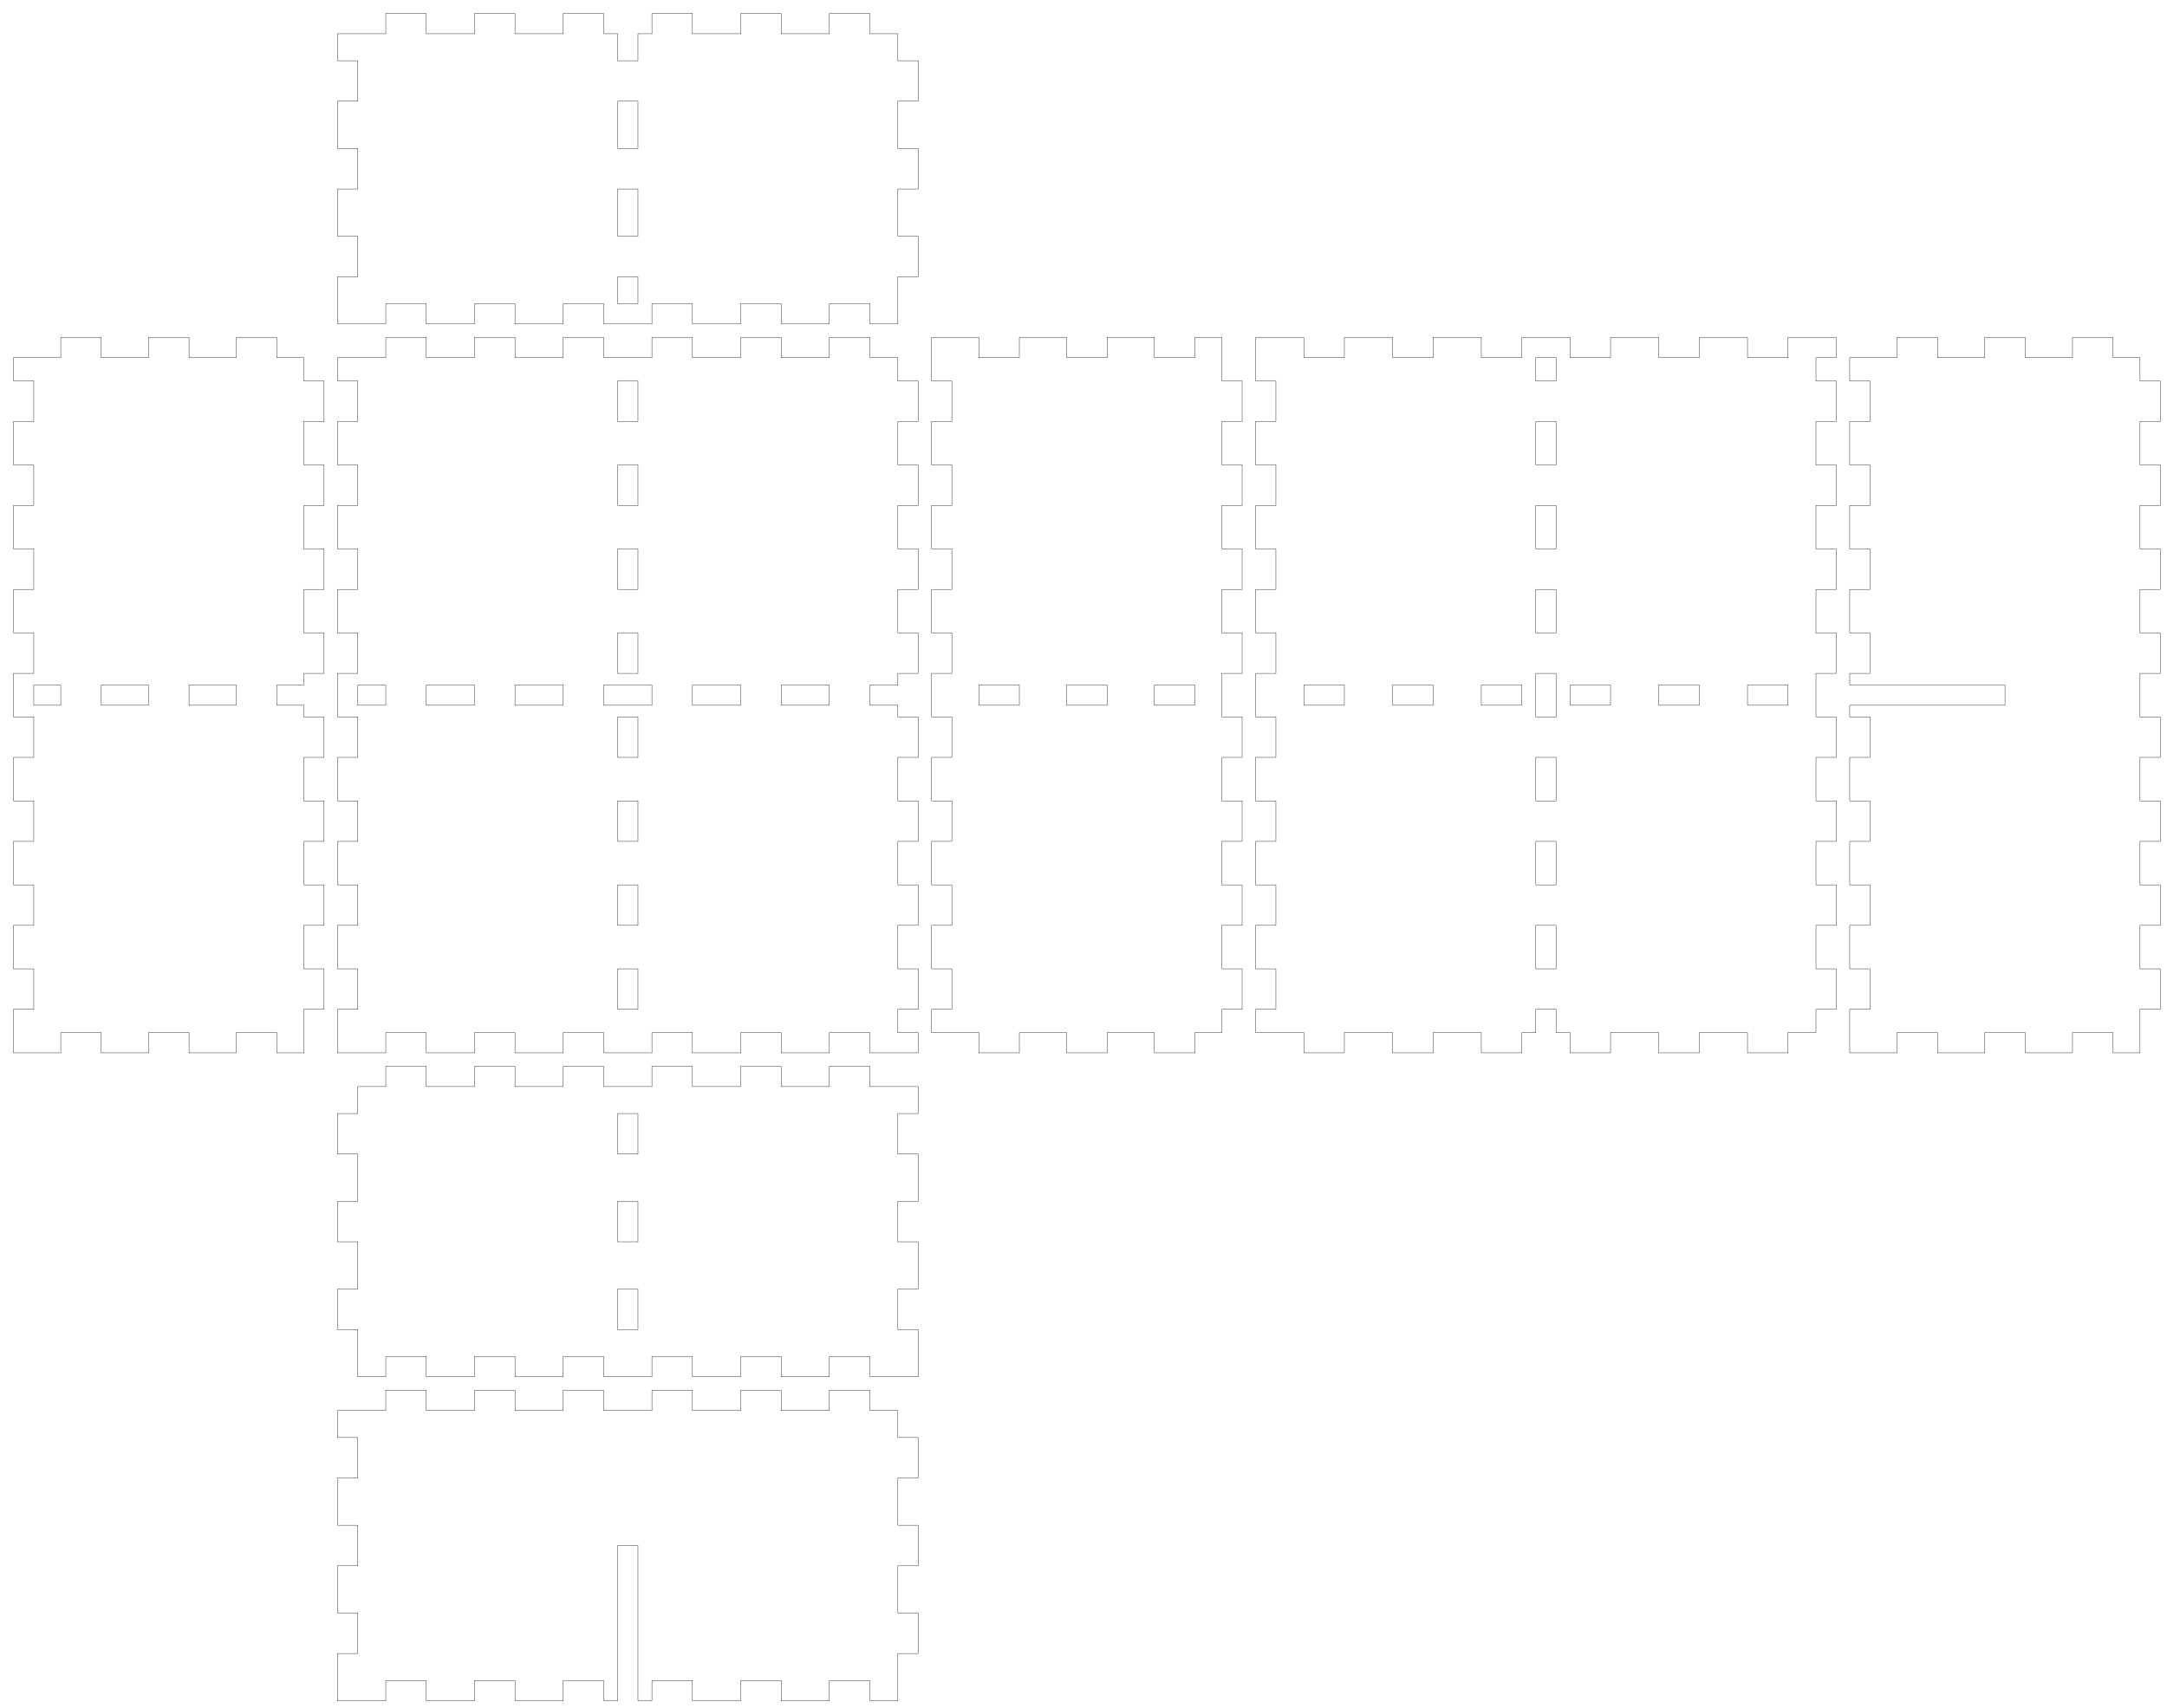
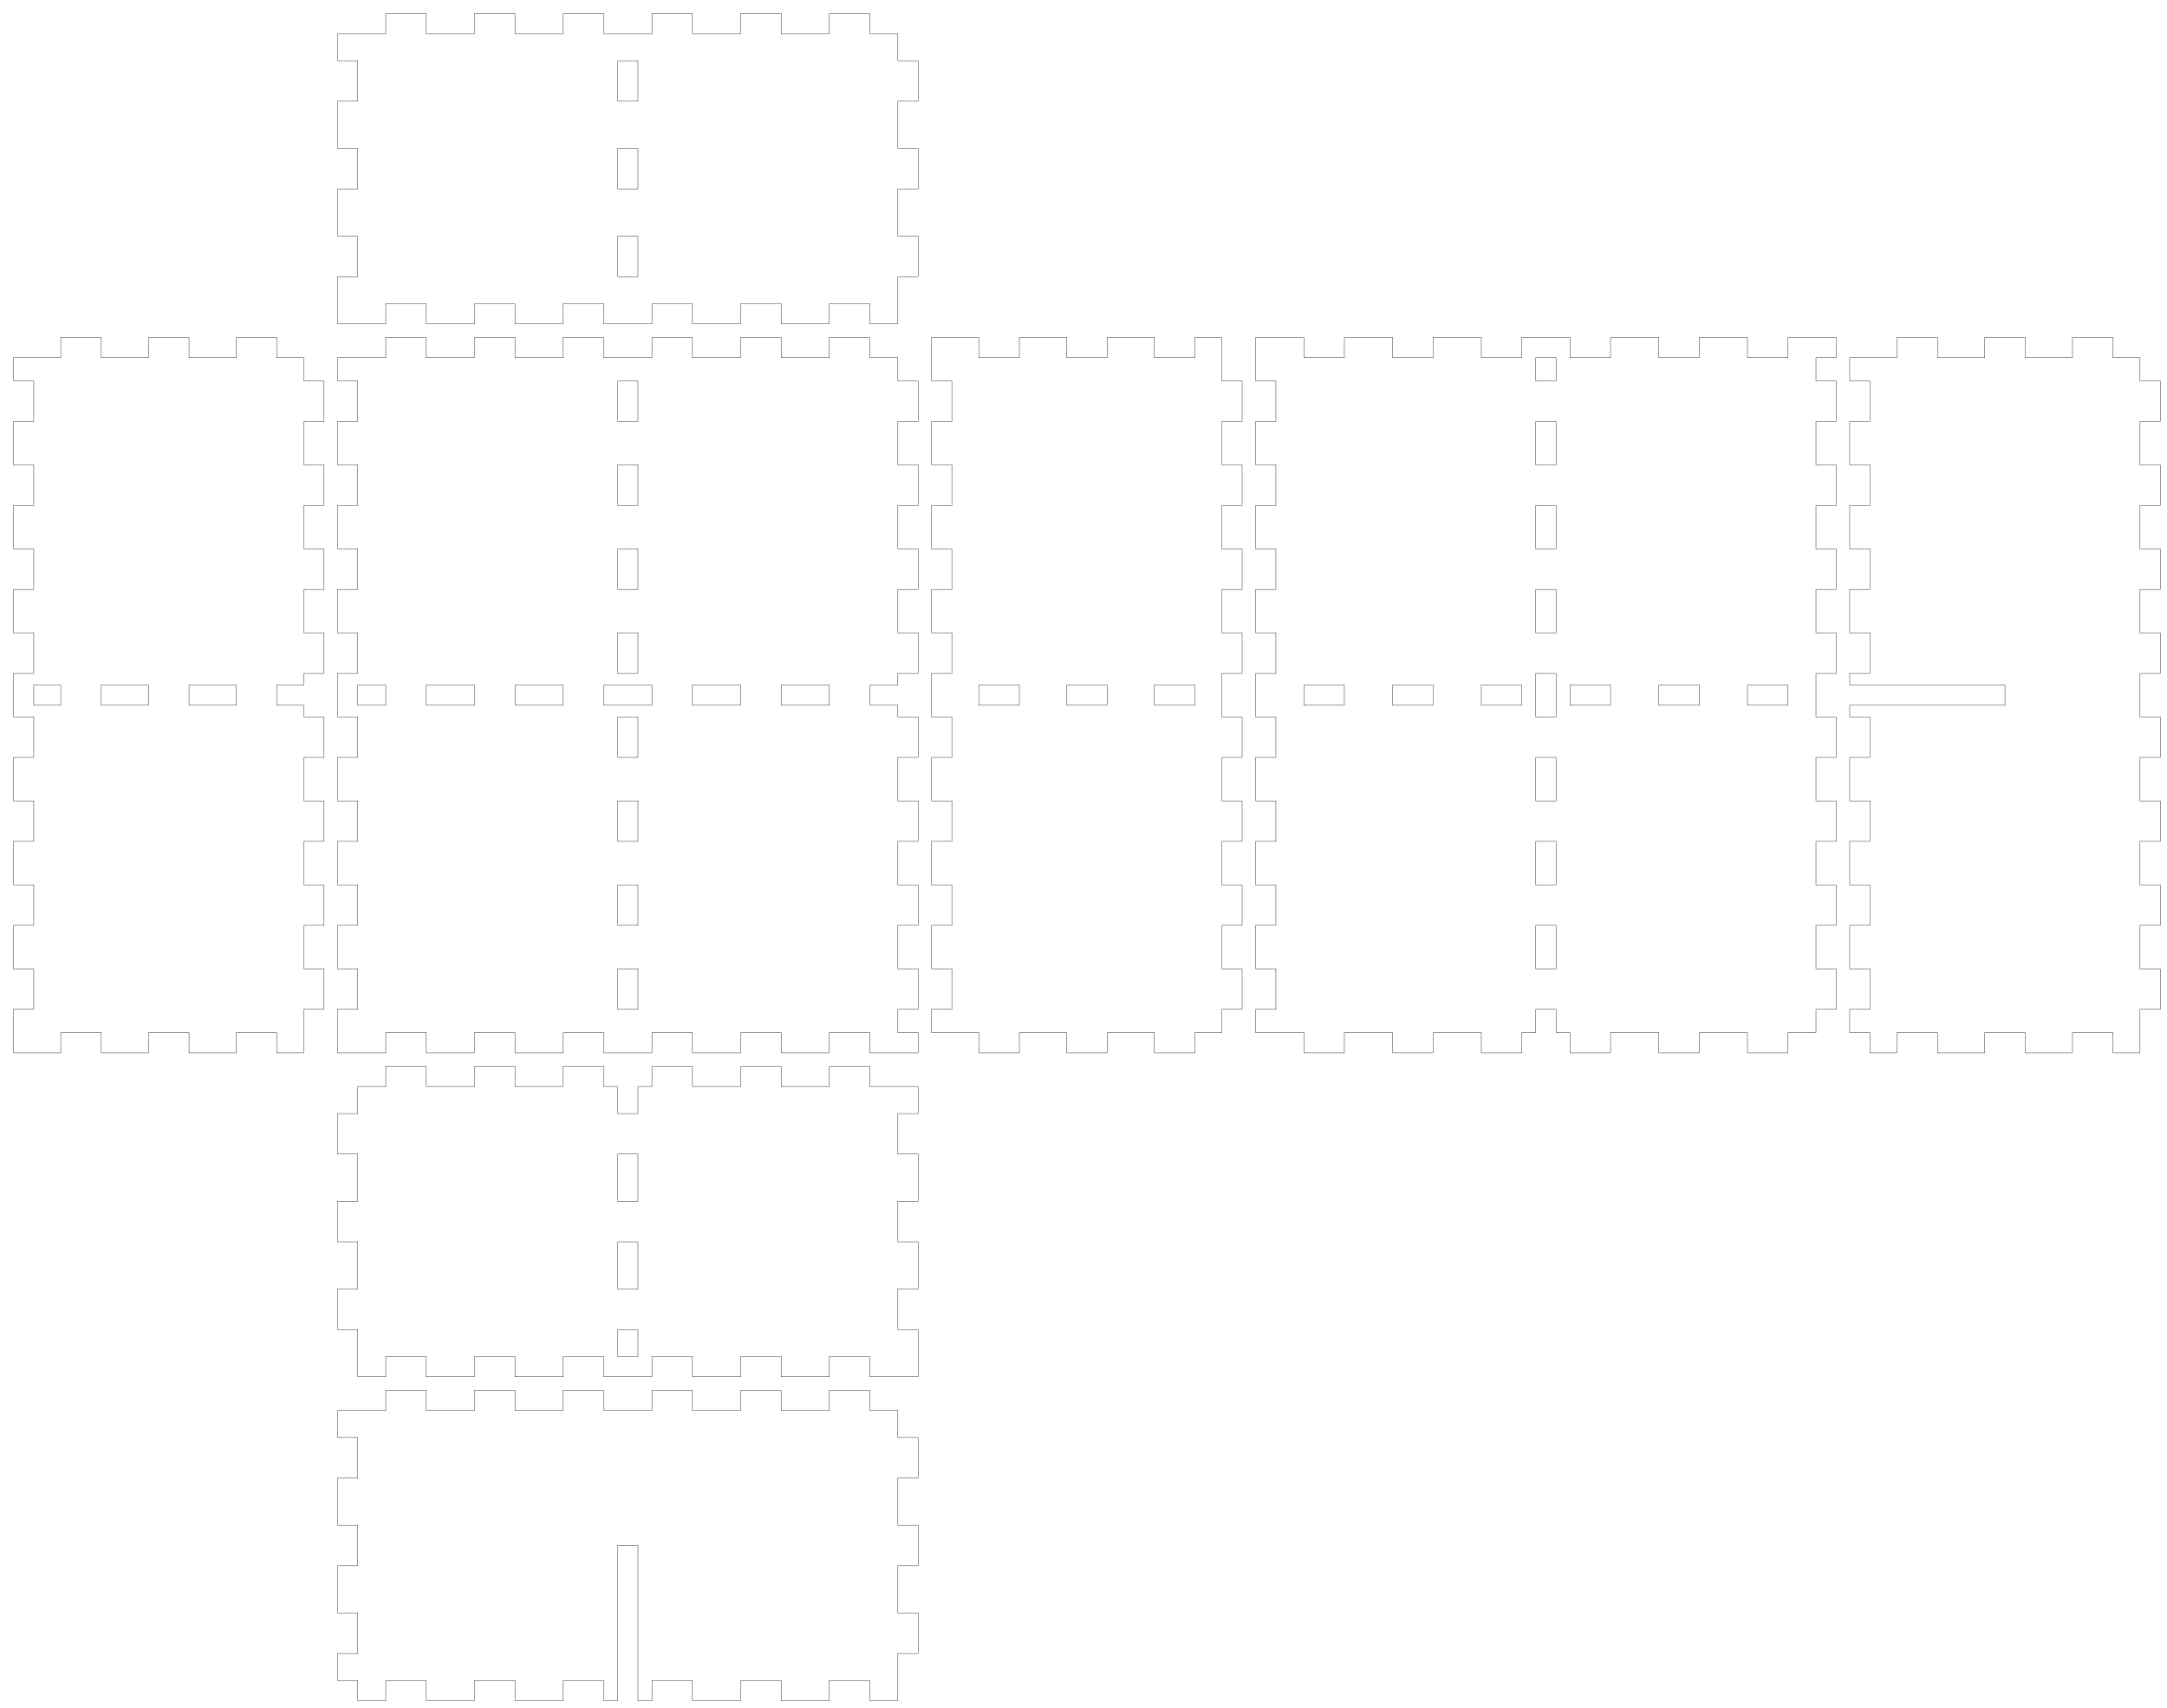
<svg xmlns="http://www.w3.org/2000/svg" width="321mm" height="253mm" viewBox="0 0 321 253" version="1.1">
  <defs id="defaults" />
  <g id="tabbedbox">
-     <path id="back" style="fill:none;stroke:#000000;stroke-width:0.051" d="M 53 165 L 50 165 L 50 171 L 53 171 L 53 178 L 50 178 L 50 184 L 53 184 L 53 191 L 50 191 L 50 197 L 53 197 L 53 204 L 57.143 204 L 57.143 201 L 63.143 201 L 63.143 204 L 70.286 204 L 70.286 201 L 76.286 201 L 76.286 204 L 83.429 204 L 83.429 201 L 89.429 201 L 89.429 204 L 96.571 204 L 96.571 201 L 102.571 201 L 102.571 204 L 109.714 204 L 109.714 201 L 115.714 201 L 115.714 204 L 122.857 204 L 122.857 201 L 128.857 201 L 128.857 204 L 136 204 L 136 197 L 133 197 L 133 191 L 136 191 L 136 184 L 133 184 L 133 178 L 136 178 L 136 171 L 133 171 L 133 165 L 136 165 L 136 161 L 128.857 161 L 128.857 158 L 122.857 158 L 122.857 161 L 115.714 161 L 115.714 158 L 109.714 158 L 109.714 161 L 102.571 161 L 102.571 158 L 96.571 158 L 96.571 161 L 89.429 161 L 89.429 158 L 83.429 158 L 83.429 161 L 76.286 161 L 76.286 158 L 70.286 158 L 70.286 161 L 63.143 161 L 63.143 158 L 57.143 158 L 57.143 161 L 53 161 L 53 165 Z M 91.5 165 L 94.5 165 L 94.5 171 L 91.5 171 L 91.5 165 Z M 91.5 178 L 94.5 178 L 94.5 184 L 91.5 184 L 91.5 178 Z M 91.5 191 L 94.5 191 L 94.5 197 L 91.5 197 L 91.5 191 Z" />
-     <path id="xdivider" style="fill:none;stroke:#000000;stroke-width:0.051" d="M 50 213 L 53 213 L 53 219 L 50 219 L 50 226 L 53 226 L 53 232 L 50 232 L 50 239 L 53 239 L 53 245 L 50 245 L 50 252 L 57.143 252 L 57.143 249 L 63.143 249 L 63.143 252 L 70.286 252 L 70.286 249 L 76.286 249 L 76.286 252 L 83.429 252 L 83.429 249 L 89.429 249 L 89.429 252 L 91.5 252 L 91.5 229 L 94.5 229 L 94.5 252 L 96.571 252 L 96.571 249 L 102.571 249 L 102.571 252 L 109.714 252 L 109.714 249 L 115.714 249 L 115.714 252 L 122.857 252 L 122.857 249 L 128.857 249 L 128.857 252 L 133 252 L 133 245 L 136 245 L 136 239 L 133 239 L 133 232 L 136 232 L 136 226 L 133 226 L 133 219 L 136 219 L 136 213 L 133 213 L 133 209 L 128.857 209 L 128.857 206 L 122.857 206 L 122.857 209 L 115.714 209 L 115.714 206 L 109.714 206 L 109.714 209 L 102.571 209 L 102.571 206 L 96.571 206 L 96.571 209 L 89.429 209 L 89.429 206 L 83.429 206 L 83.429 209 L 76.286 209 L 76.286 206 L 70.286 206 L 70.286 209 L 63.143 209 L 63.143 206 L 57.143 206 L 57.143 209 L 50 209 L 50 213 Z" />
+     <path id="back" style="fill:none;stroke:#000000;stroke-width:0.051" d="M 53 165 L 50 165 L 50 171 L 53 171 L 53 178 L 50 178 L 50 184 L 53 184 L 53 191 L 50 191 L 50 197 L 53 197 L 53 204 L 57.143 204 L 57.143 201 L 63.143 201 L 63.143 204 L 70.286 204 L 70.286 201 L 76.286 201 L 76.286 204 L 83.429 204 L 83.429 201 L 89.429 201 L 89.429 204 L 96.571 204 L 96.571 201 L 102.571 201 L 102.571 204 L 109.714 204 L 109.714 201 L 115.714 201 L 115.714 204 L 122.857 204 L 122.857 201 L 128.857 201 L 128.857 204 L 136 204 L 136 197 L 133 197 L 133 191 L 136 191 L 136 184 L 133 184 L 133 178 L 136 178 L 136 171 L 133 171 L 133 165 L 136 165 L 136 161 L 128.857 161 L 128.857 158 L 122.857 158 L 122.857 161 L 115.714 161 L 115.714 158 L 109.714 158 L 109.714 161 L 102.571 161 L 102.571 158 L 96.571 158 L 96.571 161 L 94.5 161 L 94.5 165 L 91.5 165 L 91.5 161 L 89.429 161 L 89.429 158 L 83.429 158 L 83.429 161 L 76.286 161 L 76.286 158 L 70.286 158 L 70.286 161 L 63.143 161 L 63.143 158 L 57.143 158 L 57.143 161 L 53 161 L 53 165 Z M 91.5 171 L 94.5 171 L 94.5 178 L 91.5 178 L 91.5 171 Z M 91.5 184 L 94.5 184 L 94.5 191 L 91.5 191 L 91.5 184 Z M 91.5 197 L 94.5 197 L 94.5 201 L 91.5 201 L 91.5 197 Z" />
+     <path id="xdivider" style="fill:none;stroke:#000000;stroke-width:0.051" d="M 50 213 L 53 213 L 53 219 L 50 219 L 50 226 L 53 226 L 53 232 L 50 232 L 50 239 L 53 239 L 53 245 L 50 245 L 50 249 L 53 249 L 53 252 L 57.143 252 L 57.143 249 L 63.143 249 L 63.143 252 L 70.286 252 L 70.286 249 L 76.286 249 L 76.286 252 L 83.429 252 L 83.429 249 L 89.429 249 L 89.429 252 L 91.5 252 L 91.5 229 L 94.5 229 L 94.5 252 L 96.571 252 L 96.571 249 L 102.571 249 L 102.571 252 L 109.714 252 L 109.714 249 L 115.714 249 L 115.714 252 L 122.857 252 L 122.857 249 L 128.857 249 L 128.857 252 L 133 252 L 133 245 L 136 245 L 136 239 L 133 239 L 133 232 L 136 232 L 136 226 L 133 226 L 133 219 L 136 219 L 136 213 L 133 213 L 133 209 L 128.857 209 L 128.857 206 L 122.857 206 L 122.857 209 L 115.714 209 L 115.714 206 L 109.714 206 L 109.714 209 L 102.571 209 L 102.571 206 L 96.571 206 L 96.571 209 L 89.429 209 L 89.429 206 L 83.429 206 L 83.429 209 L 76.286 209 L 76.286 206 L 70.286 206 L 70.286 209 L 63.143 209 L 63.143 206 L 57.143 206 L 57.143 209 L 50 209 L 50 213 Z" />
    <path id="left" style="fill:none;stroke:#000000;stroke-width:0.051" d="M 2 56.444 L 5 56.444 L 5 62.444 L 2 62.444 L 2 68.889 L 5 68.889 L 5 74.889 L 2 74.889 L 2 81.333 L 5 81.333 L 5 87.333 L 2 87.333 L 2 93.778 L 5 93.778 L 5 99.778 L 2 99.778 L 2 106.222 L 5 106.222 L 5 112.222 L 2 112.222 L 2 118.667 L 5 118.667 L 5 124.667 L 2 124.667 L 2 131.111 L 5 131.111 L 5 137.111 L 2 137.111 L 2 143.556 L 5 143.556 L 5 149.556 L 2 149.556 L 2 156 L 9 156 L 9 153 L 15 153 L 15 156 L 22 156 L 22 153 L 28 153 L 28 156 L 35 156 L 35 153 L 41 153 L 41 156 L 45 156 L 45 149.556 L 48 149.556 L 48 143.556 L 45 143.556 L 45 137.111 L 48 137.111 L 48 131.111 L 45 131.111 L 45 124.667 L 48 124.667 L 48 118.667 L 45 118.667 L 45 112.222 L 48 112.222 L 48 106.222 L 45 106.222 L 45 104.5 L 41 104.5 L 41 101.5 L 45 101.5 L 45 99.778 L 48 99.778 L 48 93.778 L 45 93.778 L 45 87.333 L 48 87.333 L 48 81.333 L 45 81.333 L 45 74.889 L 48 74.889 L 48 68.889 L 45 68.889 L 45 62.444 L 48 62.444 L 48 56.444 L 45 56.444 L 45 53 L 41 53 L 41 50 L 35 50 L 35 53 L 28 53 L 28 50 L 22 50 L 22 53 L 15 53 L 15 50 L 9 50 L 9 53 L 2 53 L 2 56.444 Z M 15 101.5 L 22 101.5 L 22 104.5 L 15 104.5 L 15 101.5 Z M 28 101.5 L 35 101.5 L 35 104.5 L 28 104.5 L 28 101.5 Z M 5 101.5 L 9 101.5 L 9 104.5 L 5 104.5 L 5 101.5 Z" />
-     <path id="ydivider" style="fill:none;stroke:#000000;stroke-width:0.051" d="M 274 56.444 L 277 56.444 L 277 62.444 L 274 62.444 L 274 68.889 L 277 68.889 L 277 74.889 L 274 74.889 L 274 81.333 L 277 81.333 L 277 87.333 L 274 87.333 L 274 93.778 L 277 93.778 L 277 99.778 L 274 99.778 L 274 101.5 L 297 101.5 L 297 104.5 L 274 104.5 L 274 106.222 L 277 106.222 L 277 112.222 L 274 112.222 L 274 118.667 L 277 118.667 L 277 124.667 L 274 124.667 L 274 131.111 L 277 131.111 L 277 137.111 L 274 137.111 L 274 143.556 L 277 143.556 L 277 149.556 L 274 149.556 L 274 156 L 281 156 L 281 153 L 287 153 L 287 156 L 294 156 L 294 153 L 300 153 L 300 156 L 307 156 L 307 153 L 313 153 L 313 156 L 317 156 L 317 149.556 L 320 149.556 L 320 143.556 L 317 143.556 L 317 137.111 L 320 137.111 L 320 131.111 L 317 131.111 L 317 124.667 L 320 124.667 L 320 118.667 L 317 118.667 L 317 112.222 L 320 112.222 L 320 106.222 L 317 106.222 L 317 99.778 L 320 99.778 L 320 93.778 L 317 93.778 L 317 87.333 L 320 87.333 L 320 81.333 L 317 81.333 L 317 74.889 L 320 74.889 L 320 68.889 L 317 68.889 L 317 62.444 L 320 62.444 L 320 56.444 L 317 56.444 L 317 53 L 313 53 L 313 50 L 307 50 L 307 53 L 300 53 L 300 50 L 294 50 L 294 53 L 287 53 L 287 50 L 281 50 L 281 53 L 274 53 L 274 56.444 Z" />
+     <path id="ydivider" style="fill:none;stroke:#000000;stroke-width:0.051" d="M 274 56.444 L 277 56.444 L 277 62.444 L 274 62.444 L 274 68.889 L 277 68.889 L 277 74.889 L 274 74.889 L 274 81.333 L 277 81.333 L 277 87.333 L 274 87.333 L 274 93.778 L 277 93.778 L 277 99.778 L 274 99.778 L 274 101.5 L 297 101.5 L 297 104.5 L 274 104.5 L 274 106.222 L 277 106.222 L 277 112.222 L 274 112.222 L 274 118.667 L 277 118.667 L 277 124.667 L 274 124.667 L 274 131.111 L 277 131.111 L 277 137.111 L 274 137.111 L 274 143.556 L 277 143.556 L 277 149.556 L 274 149.556 L 274 153 L 277 153 L 277 156 L 281 156 L 281 153 L 287 153 L 287 156 L 294 156 L 294 153 L 300 153 L 300 156 L 307 156 L 307 153 L 313 153 L 313 156 L 317 156 L 317 149.556 L 320 149.556 L 320 143.556 L 317 143.556 L 317 137.111 L 320 137.111 L 320 131.111 L 317 131.111 L 317 124.667 L 320 124.667 L 320 118.667 L 317 118.667 L 317 112.222 L 320 112.222 L 320 106.222 L 317 106.222 L 317 99.778 L 320 99.778 L 320 93.778 L 317 93.778 L 317 87.333 L 320 87.333 L 320 81.333 L 317 81.333 L 317 74.889 L 320 74.889 L 320 68.889 L 317 68.889 L 317 62.444 L 320 62.444 L 320 56.444 L 317 56.444 L 317 53 L 313 53 L 313 50 L 307 50 L 307 53 L 300 53 L 300 50 L 294 50 L 294 53 L 287 53 L 287 50 L 281 50 L 281 53 L 274 53 L 274 56.444 Z" />
    <path id="bottom" style="fill:none;stroke:#000000;stroke-width:0.051" d="M 50 56.444 L 53 56.444 L 53 62.444 L 50 62.444 L 50 68.889 L 53 68.889 L 53 74.889 L 50 74.889 L 50 81.333 L 53 81.333 L 53 87.333 L 50 87.333 L 50 93.778 L 53 93.778 L 53 99.778 L 50 99.778 L 50 106.222 L 53 106.222 L 53 112.222 L 50 112.222 L 50 118.667 L 53 118.667 L 53 124.667 L 50 124.667 L 50 131.111 L 53 131.111 L 53 137.111 L 50 137.111 L 50 143.556 L 53 143.556 L 53 149.556 L 50 149.556 L 50 156 L 57.143 156 L 57.143 153 L 63.143 153 L 63.143 156 L 70.286 156 L 70.286 153 L 76.286 153 L 76.286 156 L 83.429 156 L 83.429 153 L 89.429 153 L 89.429 156 L 96.571 156 L 96.571 153 L 102.571 153 L 102.571 156 L 109.714 156 L 109.714 153 L 115.714 153 L 115.714 156 L 122.857 156 L 122.857 153 L 128.857 153 L 128.857 156 L 136 156 L 136 153 L 133 153 L 133 149.556 L 136 149.556 L 136 143.556 L 133 143.556 L 133 137.111 L 136 137.111 L 136 131.111 L 133 131.111 L 133 124.667 L 136 124.667 L 136 118.667 L 133 118.667 L 133 112.222 L 136 112.222 L 136 106.222 L 133 106.222 L 133 104.5 L 128.857 104.5 L 128.857 101.5 L 133 101.5 L 133 99.778 L 136 99.778 L 136 93.778 L 133 93.778 L 133 87.333 L 136 87.333 L 136 81.333 L 133 81.333 L 133 74.889 L 136 74.889 L 136 68.889 L 133 68.889 L 133 62.444 L 136 62.444 L 136 56.444 L 133 56.444 L 133 53 L 128.857 53 L 128.857 50 L 122.857 50 L 122.857 53 L 115.714 53 L 115.714 50 L 109.714 50 L 109.714 53 L 102.571 53 L 102.571 50 L 96.571 50 L 96.571 53 L 89.429 53 L 89.429 50 L 83.429 50 L 83.429 53 L 76.286 53 L 76.286 50 L 70.286 50 L 70.286 53 L 63.143 53 L 63.143 50 L 57.143 50 L 57.143 53 L 50 53 L 50 56.444 Z M 102.571 101.5 L 109.714 101.5 L 109.714 104.5 L 102.571 104.5 L 102.571 101.5 Z M 115.714 101.5 L 122.857 101.5 L 122.857 104.5 L 115.714 104.5 L 115.714 101.5 Z M 53 101.5 L 57.143 101.5 L 57.143 104.5 L 53 104.5 L 53 101.5 Z M 63.143 101.5 L 70.286 101.5 L 70.286 104.5 L 63.143 104.5 L 63.143 101.5 Z M 76.286 101.5 L 83.429 101.5 L 83.429 104.5 L 76.286 104.5 L 76.286 101.5 Z M 89.429 101.5 L 96.571 101.5 L 96.571 104.5 L 89.429 104.5 L 89.429 101.5 Z M 91.5 106.222 L 94.5 106.222 L 94.5 112.222 L 91.5 112.222 L 91.5 106.222 Z M 91.5 118.667 L 94.5 118.667 L 94.5 124.667 L 91.5 124.667 L 91.5 118.667 Z M 91.5 131.111 L 94.5 131.111 L 94.5 137.111 L 91.5 137.111 L 91.5 131.111 Z M 91.5 143.556 L 94.5 143.556 L 94.5 149.556 L 91.5 149.556 L 91.5 143.556 Z M 91.5 56.444 L 94.5 56.444 L 94.5 62.444 L 91.5 62.444 L 91.5 56.444 Z M 91.5 68.889 L 94.5 68.889 L 94.5 74.889 L 91.5 74.889 L 91.5 68.889 Z M 91.5 81.333 L 94.5 81.333 L 94.5 87.333 L 91.5 87.333 L 91.5 81.333 Z M 91.5 93.778 L 94.5 93.778 L 94.5 99.778 L 91.5 99.778 L 91.5 93.778 Z" />
    <path id="right" style="fill:none;stroke:#000000;stroke-width:0.051" d="M 138 56.444 L 141 56.444 L 141 62.444 L 138 62.444 L 138 68.889 L 141 68.889 L 141 74.889 L 138 74.889 L 138 81.333 L 141 81.333 L 141 87.333 L 138 87.333 L 138 93.778 L 141 93.778 L 141 99.778 L 138 99.778 L 138 106.222 L 141 106.222 L 141 112.222 L 138 112.222 L 138 118.667 L 141 118.667 L 141 124.667 L 138 124.667 L 138 131.111 L 141 131.111 L 141 137.111 L 138 137.111 L 138 143.556 L 141 143.556 L 141 149.556 L 138 149.556 L 138 153 L 145 153 L 145 156 L 151 156 L 151 153 L 158 153 L 158 156 L 164 156 L 164 153 L 171 153 L 171 156 L 177 156 L 177 153 L 181 153 L 181 149.556 L 184 149.556 L 184 143.556 L 181 143.556 L 181 137.111 L 184 137.111 L 184 131.111 L 181 131.111 L 181 124.667 L 184 124.667 L 184 118.667 L 181 118.667 L 181 112.222 L 184 112.222 L 184 106.222 L 181 106.222 L 181 99.778 L 184 99.778 L 184 93.778 L 181 93.778 L 181 87.333 L 184 87.333 L 184 81.333 L 181 81.333 L 181 74.889 L 184 74.889 L 184 68.889 L 181 68.889 L 181 62.444 L 184 62.444 L 184 56.444 L 181 56.444 L 181 50 L 177 50 L 177 53 L 171 53 L 171 50 L 164 50 L 164 53 L 158 53 L 158 50 L 151 50 L 151 53 L 145 53 L 145 50 L 138 50 L 138 56.444 Z M 145 101.5 L 151 101.5 L 151 104.5 L 145 104.5 L 145 101.5 Z M 158 101.5 L 164 101.5 L 164 104.5 L 158 104.5 L 158 101.5 Z M 171 101.5 L 177 101.5 L 177 104.5 L 171 104.5 L 171 101.5 Z" />
    <path id="top" style="fill:none;stroke:#000000;stroke-width:0.051" d="M 186 56.444 L 189 56.444 L 189 62.444 L 186 62.444 L 186 68.889 L 189 68.889 L 189 74.889 L 186 74.889 L 186 81.333 L 189 81.333 L 189 87.333 L 186 87.333 L 186 93.778 L 189 93.778 L 189 99.778 L 186 99.778 L 186 106.222 L 189 106.222 L 189 112.222 L 186 112.222 L 186 118.667 L 189 118.667 L 189 124.667 L 186 124.667 L 186 131.111 L 189 131.111 L 189 137.111 L 186 137.111 L 186 143.556 L 189 143.556 L 189 149.556 L 186 149.556 L 186 153 L 193.143 153 L 193.143 156 L 199.143 156 L 199.143 153 L 206.286 153 L 206.286 156 L 212.286 156 L 212.286 153 L 219.429 153 L 219.429 156 L 225.429 156 L 225.429 153 L 227.5 153 L 227.5 149.556 L 230.5 149.556 L 230.5 153 L 232.571 153 L 232.571 156 L 238.571 156 L 238.571 153 L 245.714 153 L 245.714 156 L 251.714 156 L 251.714 153 L 258.857 153 L 258.857 156 L 264.857 156 L 264.857 153 L 269 153 L 269 149.556 L 272 149.556 L 272 143.556 L 269 143.556 L 269 137.111 L 272 137.111 L 272 131.111 L 269 131.111 L 269 124.667 L 272 124.667 L 272 118.667 L 269 118.667 L 269 112.222 L 272 112.222 L 272 106.222 L 269 106.222 L 269 99.778 L 272 99.778 L 272 93.778 L 269 93.778 L 269 87.333 L 272 87.333 L 272 81.333 L 269 81.333 L 269 74.889 L 272 74.889 L 272 68.889 L 269 68.889 L 269 62.444 L 272 62.444 L 272 56.444 L 269 56.444 L 269 53 L 272 53 L 272 50 L 264.857 50 L 264.857 53 L 258.857 53 L 258.857 50 L 251.714 50 L 251.714 53 L 245.714 53 L 245.714 50 L 238.571 50 L 238.571 53 L 232.571 53 L 232.571 50 L 225.429 50 L 225.429 53 L 219.429 53 L 219.429 50 L 212.286 50 L 212.286 53 L 206.286 53 L 206.286 50 L 199.143 50 L 199.143 53 L 193.143 53 L 193.143 50 L 186 50 L 186 56.444 Z M 193.143 101.5 L 199.143 101.5 L 199.143 104.5 L 193.143 104.5 L 193.143 101.5 Z M 206.286 101.5 L 212.286 101.5 L 212.286 104.5 L 206.286 104.5 L 206.286 101.5 Z M 219.429 101.5 L 225.429 101.5 L 225.429 104.5 L 219.429 104.5 L 219.429 101.5 Z M 227.5 112.222 L 230.5 112.222 L 230.5 118.667 L 227.5 118.667 L 227.5 112.222 Z M 227.5 124.667 L 230.5 124.667 L 230.5 131.111 L 227.5 131.111 L 227.5 124.667 Z M 227.5 137.111 L 230.5 137.111 L 230.5 143.556 L 227.5 143.556 L 227.5 137.111 Z M 227.5 53 L 230.5 53 L 230.5 56.444 L 227.5 56.444 L 227.5 53 Z M 227.5 62.444 L 230.5 62.444 L 230.5 68.889 L 227.5 68.889 L 227.5 62.444 Z M 227.5 74.889 L 230.5 74.889 L 230.5 81.333 L 227.5 81.333 L 227.5 74.889 Z M 227.5 87.333 L 230.5 87.333 L 230.5 93.778 L 227.5 93.778 L 227.5 87.333 Z M 227.5 99.778 L 230.5 99.778 L 230.5 106.222 L 227.5 106.222 L 227.5 99.778 Z M 232.571 101.5 L 238.571 101.5 L 238.571 104.5 L 232.571 104.5 L 232.571 101.5 Z M 245.714 101.5 L 251.714 101.5 L 251.714 104.5 L 245.714 104.5 L 245.714 101.5 Z M 258.857 101.5 L 264.857 101.5 L 264.857 104.5 L 258.857 104.5 L 258.857 101.5 Z" />
-     <path id="front" style="fill:none;stroke:#000000;stroke-width:0.051" d="M 50 9 L 53 9 L 53 15 L 50 15 L 50 22 L 53 22 L 53 28 L 50 28 L 50 35 L 53 35 L 53 41 L 50 41 L 50 48 L 57.143 48 L 57.143 45 L 63.143 45 L 63.143 48 L 70.286 48 L 70.286 45 L 76.286 45 L 76.286 48 L 83.429 48 L 83.429 45 L 89.429 45 L 89.429 48 L 96.571 48 L 96.571 45 L 102.571 45 L 102.571 48 L 109.714 48 L 109.714 45 L 115.714 45 L 115.714 48 L 122.857 48 L 122.857 45 L 128.857 45 L 128.857 48 L 133 48 L 133 41 L 136 41 L 136 35 L 133 35 L 133 28 L 136 28 L 136 22 L 133 22 L 133 15 L 136 15 L 136 9 L 133 9 L 133 5 L 128.857 5 L 128.857 2 L 122.857 2 L 122.857 5 L 115.714 5 L 115.714 2 L 109.714 2 L 109.714 5 L 102.571 5 L 102.571 2 L 96.571 2 L 96.571 5 L 94.5 5 L 94.5 9 L 91.5 9 L 91.5 5 L 89.429 5 L 89.429 2 L 83.429 2 L 83.429 5 L 76.286 5 L 76.286 2 L 70.286 2 L 70.286 5 L 63.143 5 L 63.143 2 L 57.143 2 L 57.143 5 L 50 5 L 50 9 Z M 91.5 15 L 94.5 15 L 94.5 22 L 91.5 22 L 91.5 15 Z M 91.5 28 L 94.5 28 L 94.5 35 L 91.5 35 L 91.5 28 Z M 91.5 41 L 94.5 41 L 94.5 45 L 91.5 45 L 91.5 41 Z" />
+     <path id="front" style="fill:none;stroke:#000000;stroke-width:0.051" d="M 50 9 L 53 9 L 53 15 L 50 15 L 50 22 L 53 22 L 53 28 L 50 28 L 50 35 L 53 35 L 53 41 L 50 41 L 50 48 L 57.143 48 L 57.143 45 L 63.143 45 L 63.143 48 L 70.286 48 L 70.286 45 L 76.286 45 L 76.286 48 L 83.429 48 L 83.429 45 L 89.429 45 L 89.429 48 L 96.571 48 L 96.571 45 L 102.571 45 L 102.571 48 L 109.714 48 L 109.714 45 L 115.714 45 L 115.714 48 L 122.857 48 L 122.857 45 L 128.857 45 L 128.857 48 L 133 48 L 133 41 L 136 41 L 136 35 L 133 35 L 133 28 L 136 28 L 136 22 L 133 22 L 133 15 L 136 15 L 136 9 L 133 9 L 133 5 L 128.857 5 L 128.857 2 L 122.857 2 L 122.857 5 L 115.714 5 L 115.714 2 L 109.714 2 L 109.714 5 L 102.571 5 L 102.571 2 L 96.571 2 L 96.571 5 L 89.429 5 L 89.429 2 L 83.429 2 L 83.429 5 L 76.286 5 L 76.286 2 L 70.286 2 L 70.286 5 L 63.143 5 L 63.143 2 L 57.143 2 L 57.143 5 L 50 5 L 50 9 Z M 91.5 22 L 94.5 22 L 94.5 28 L 91.5 28 L 91.5 22 Z M 91.5 35 L 94.5 35 L 94.5 41 L 91.5 41 L 91.5 35 Z M 91.5 9 L 94.5 9 L 94.5 15 L 91.5 15 L 91.5 9 Z" />
  </g>
</svg>
